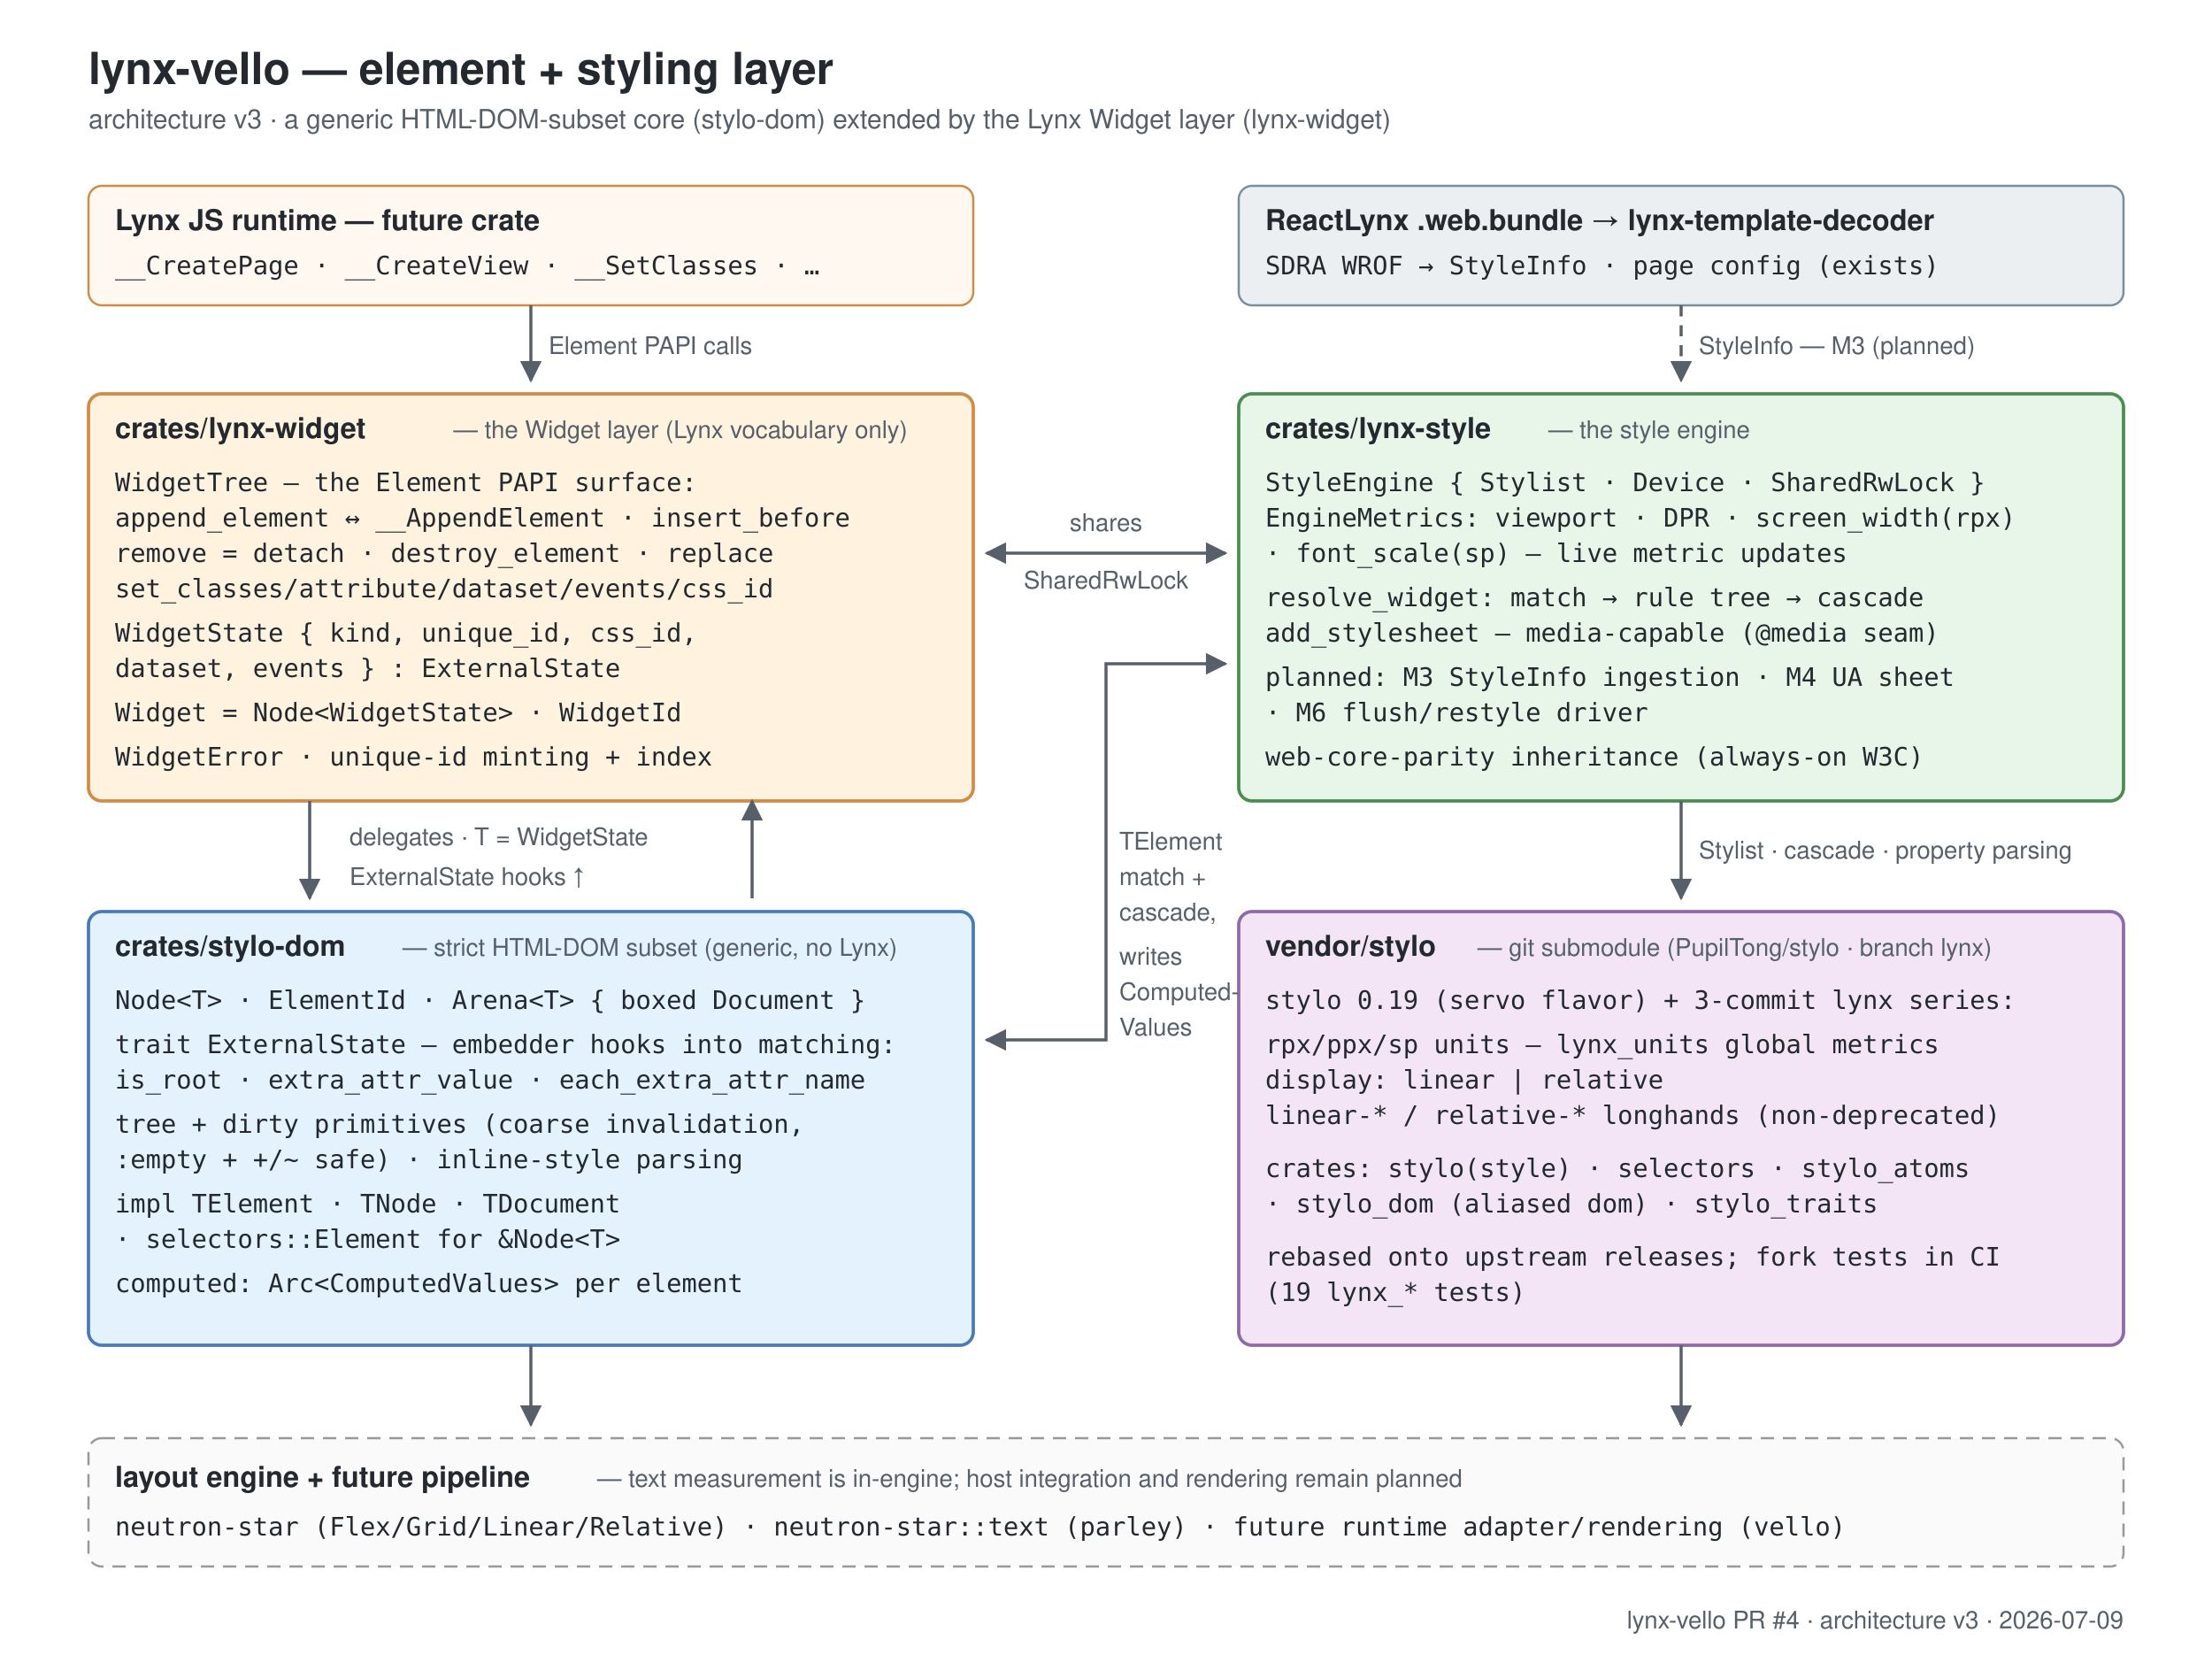
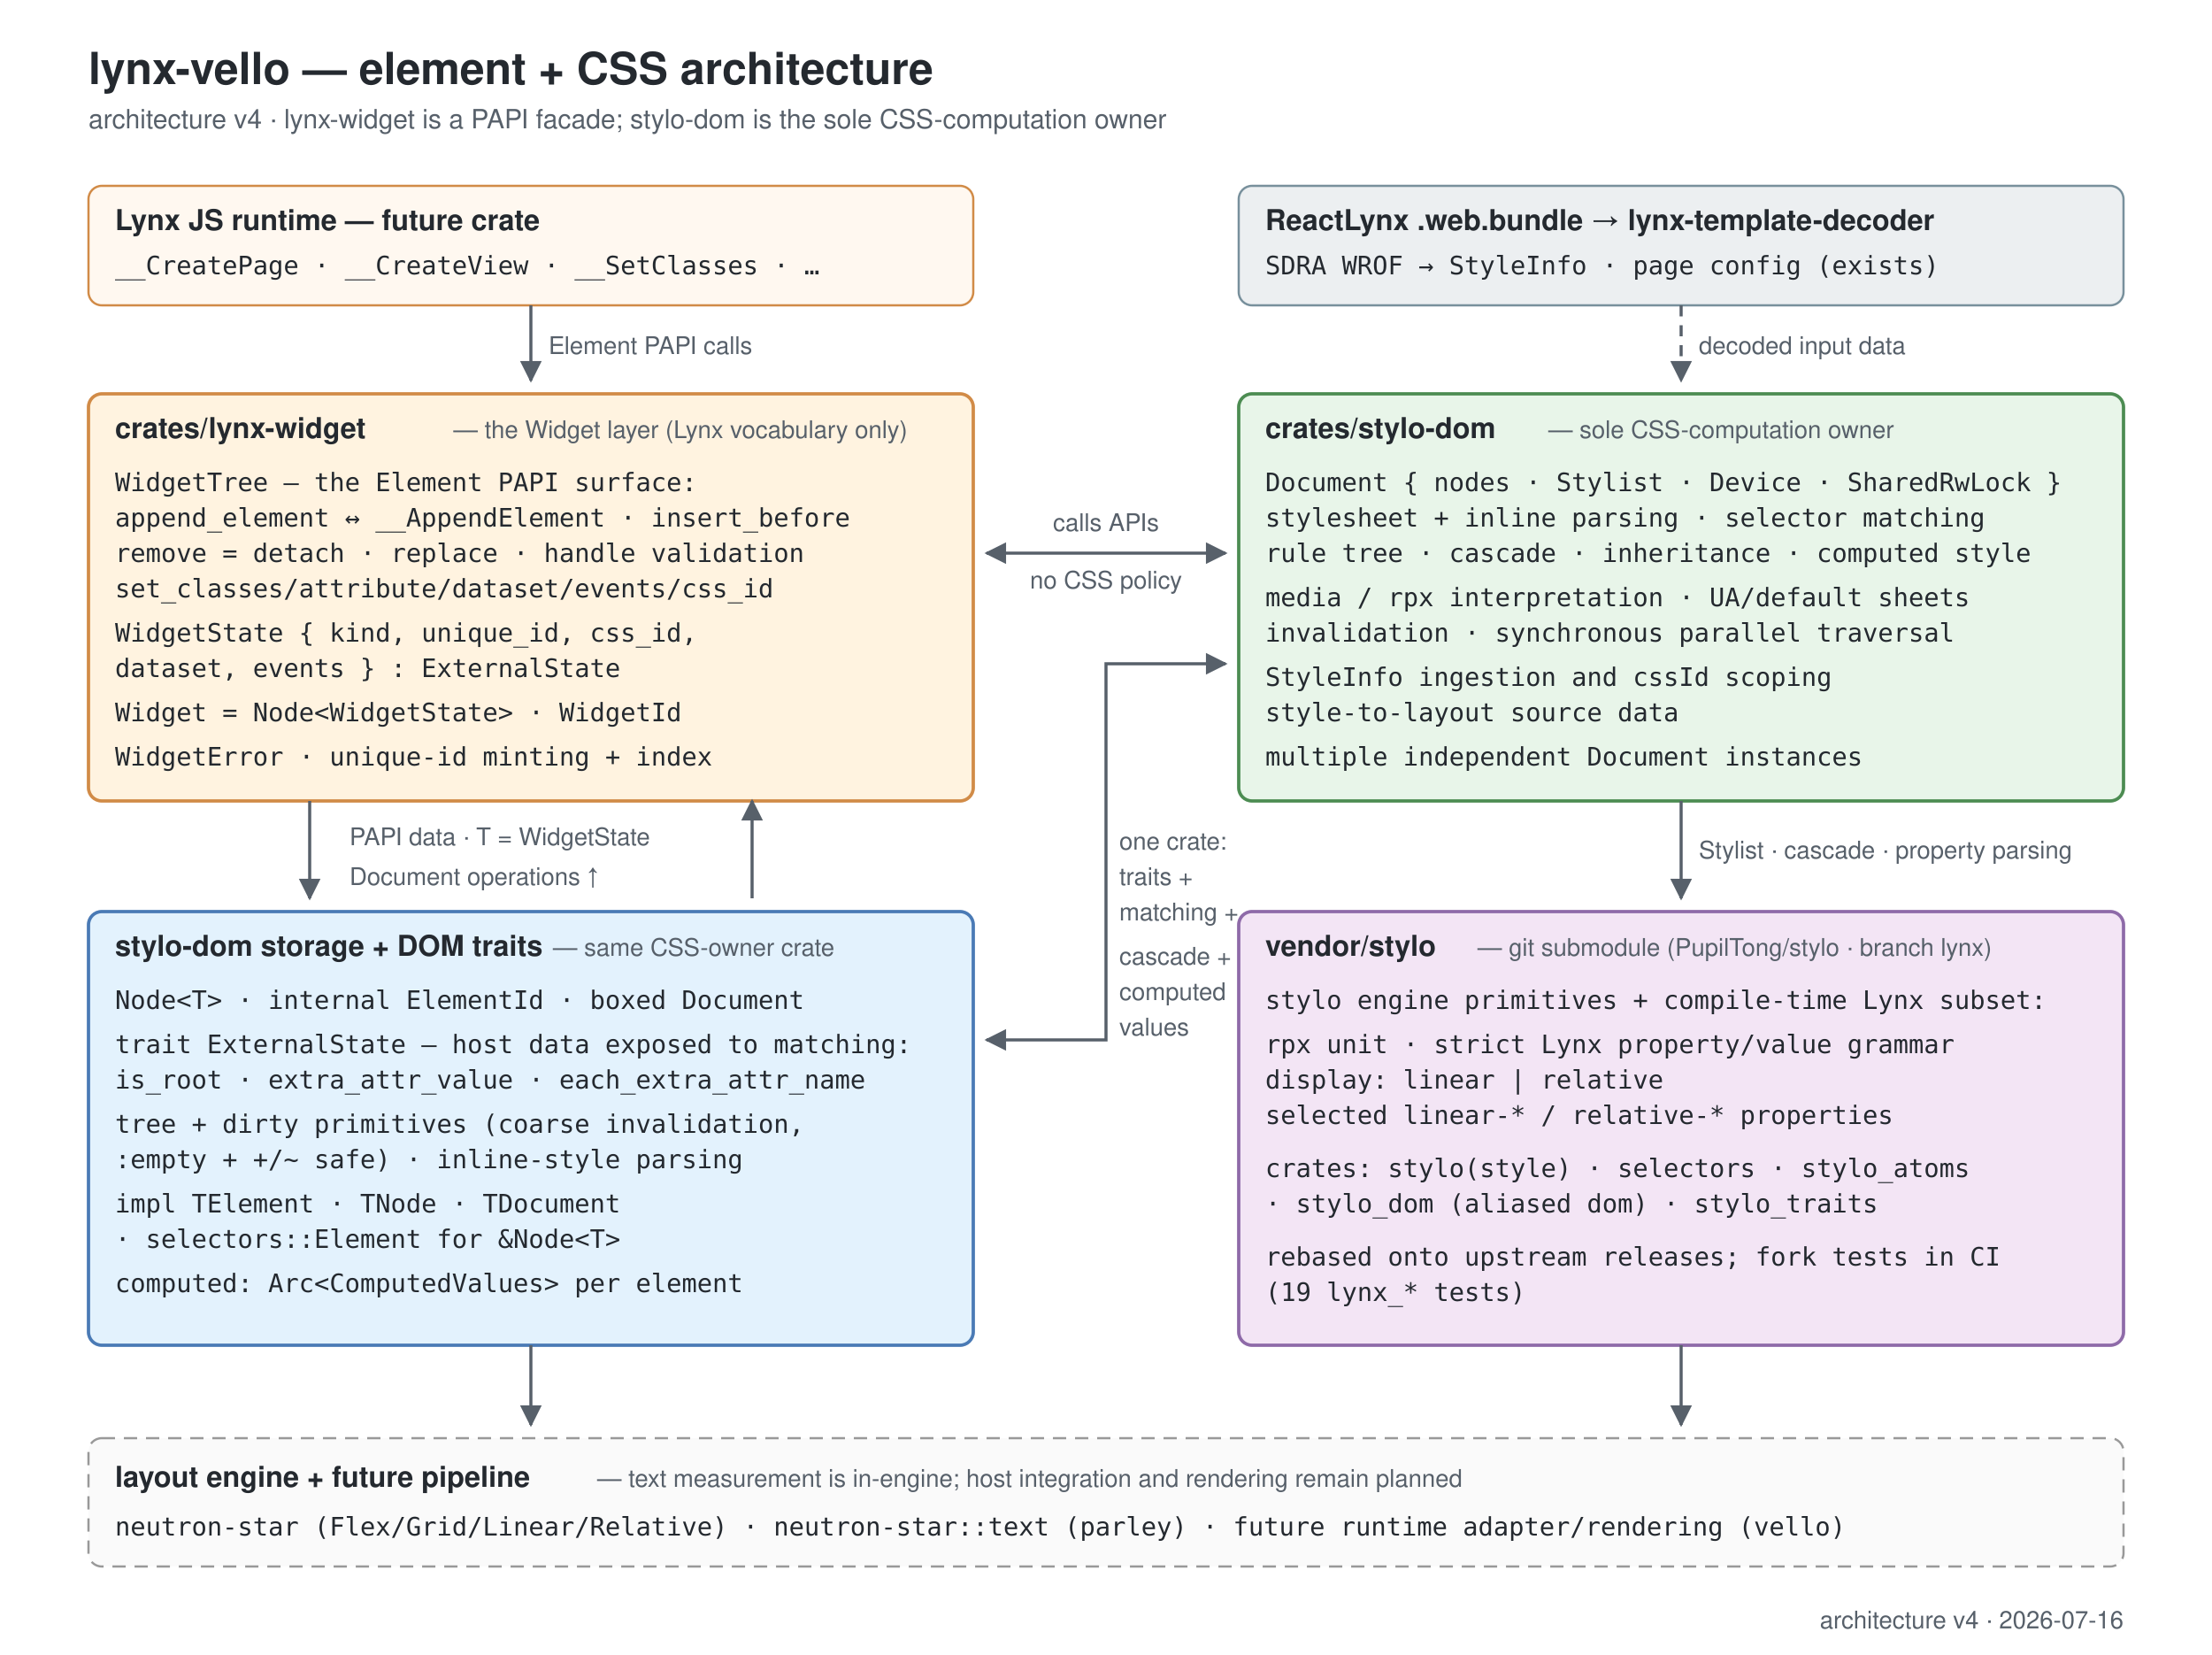
<svg xmlns="http://www.w3.org/2000/svg" viewBox="0 0 1000 748" font-family="-apple-system, 'Segoe UI', Helvetica, Arial, sans-serif">
  <defs>
    <marker id="arr" viewBox="0 0 10 10" refX="9" refY="5" markerWidth="7" markerHeight="7" orient="auto-start-reverse">
      <path d="M 0 0 L 10 5 L 0 10 z" fill="#57606a" />
    </marker>
  </defs>
  <style>
    .h1 { font-size: 20px; font-weight: 700; fill: #24292f; }
    .h2 { font-size: 12px; fill: #57606a; }
    .bh { font-size: 13px; font-weight: 700; fill: #24292f; }
    .bs { font-size: 11px; fill: #57606a; }
    .ln { font-size: 11.5px; fill: #24292f; font-family: ui-monospace, SFMono-Regular, Menlo, Consolas, monospace; }
    .lb { font-size: 11px; fill: #57606a; }
    .ar { stroke: #57606a; stroke-width: 1.4; fill: none; }
  </style>
  <rect x="0" y="0" width="1000" height="748" fill="#ffffff" />
-   <text x="40" y="38" class="h1">lynx-vello — element + styling layer</text>
-   <text x="40" y="58" class="h2">architecture v3 · a generic HTML-DOM-subset core (stylo-dom) extended by the Lynx Widget layer (lynx-widget)</text>
+   <text x="40" y="38" class="h1">lynx-vello — element + CSS architecture</text>
+   <text x="40" y="58" class="h2">architecture v4 · lynx-widget is a PAPI facade; stylo-dom is the sole CSS-computation owner</text>
  <rect x="40" y="84" width="400" height="54" rx="6" fill="#fff8f0" stroke="#d18b47" />
  <text x="52" y="104" class="bh">Lynx JS runtime — future crate</text>
  <text x="52" y="124" class="ln">__CreatePage · __CreateView · __SetClasses · …</text>
  <rect x="560" y="84" width="400" height="54" rx="6" fill="#eceff1" stroke="#78909c" />
  <text x="572" y="104" class="bh">ReactLynx .web.bundle → lynx-template-decoder</text>
  <text x="572" y="124" class="ln">SDRA WROF → StyleInfo · page config (exists)</text>
  <path class="ar" d="M240,138 V172" marker-end="url(#arr)" />
  <text x="248" y="160" class="lb">Element PAPI calls</text>
  <path class="ar" d="M760,138 V172" marker-end="url(#arr)" stroke-dasharray="5 4" />
-   <text x="768" y="160" class="lb">StyleInfo — M3 (planned)</text>
+   <text x="768" y="160" class="lb">decoded input data</text>
  <rect x="40" y="178" width="400" height="184" rx="6" fill="#fff3e0" stroke="#d18b47" stroke-width="1.5" />
  <text x="52" y="198" class="bh">crates/lynx-widget</text>
  <text x="205" y="198" class="bs">— the Widget layer (Lynx vocabulary only)</text>
  <text x="52" y="222" class="ln">WidgetTree — the Element PAPI surface:</text>
  <text x="52" y="238" class="ln">  append_element ↔ __AppendElement · insert_before</text>
-   <text x="52" y="254" class="ln">  remove = detach · destroy_element · replace</text>
+   <text x="52" y="254" class="ln">  remove = detach · replace · handle validation</text>
  <text x="52" y="270" class="ln">  set_classes/attribute/dataset/events/css_id</text>
  <text x="52" y="290" class="ln">WidgetState { kind, unique_id, css_id,</text>
  <text x="52" y="306" class="ln">  dataset, events } : ExternalState</text>
  <text x="52" y="326" class="ln">Widget = Node&lt;WidgetState&gt; · WidgetId</text>
  <text x="52" y="346" class="ln">WidgetError · unique-id minting + index</text>
  <rect x="560" y="178" width="400" height="184" rx="6" fill="#e8f5e9" stroke="#4c8c52" stroke-width="1.5" />
-   <text x="572" y="198" class="bh">crates/lynx-style</text>
-   <text x="700" y="198" class="bs">— the style engine</text>
-   <text x="572" y="222" class="ln">StyleEngine { Stylist · Device · SharedRwLock }</text>
-   <text x="572" y="238" class="ln">EngineMetrics: viewport · DPR · screen_width(rpx)</text>
-   <text x="572" y="254" class="ln">  · font_scale(sp) — live metric updates</text>
-   <text x="572" y="274" class="ln">resolve_widget: match → rule tree → cascade</text>
-   <text x="572" y="290" class="ln">add_stylesheet — media-capable (@media seam)</text>
-   <text x="572" y="310" class="ln">planned: M3 StyleInfo ingestion · M4 UA sheet</text>
-   <text x="572" y="326" class="ln">  · M6 flush/restyle driver</text>
-   <text x="572" y="346" class="ln">web-core-parity inheritance (always-on W3C)</text>
+   <text x="572" y="198" class="bh">crates/stylo-dom</text>
+   <text x="700" y="198" class="bs">— sole CSS-computation owner</text>
+   <text x="572" y="222" class="ln">Document { nodes · Stylist · Device · SharedRwLock }</text>
+   <text x="572" y="238" class="ln">stylesheet + inline parsing · selector matching</text>
+   <text x="572" y="254" class="ln">rule tree · cascade · inheritance · computed style</text>
+   <text x="572" y="274" class="ln">media / rpx interpretation · UA/default sheets</text>
+   <text x="572" y="290" class="ln">invalidation · synchronous parallel traversal</text>
+   <text x="572" y="310" class="ln">StyleInfo ingestion and cssId scoping</text>
+   <text x="572" y="326" class="ln">style-to-layout source data</text>
+   <text x="572" y="346" class="ln">multiple independent Document instances</text>
  <path class="ar" d="M446,250 H554" marker-end="url(#arr)" marker-start="url(#arr)" />
-   <text x="500" y="240" class="lb" text-anchor="middle">shares</text>
-   <text x="500" y="266" class="lb" text-anchor="middle">SharedRwLock</text>
+   <text x="500" y="240" class="lb" text-anchor="middle">calls APIs</text>
+   <text x="500" y="266" class="lb" text-anchor="middle">no CSS policy</text>
  <path class="ar" d="M140,362 V406" marker-end="url(#arr)" />
  <path class="ar" d="M340,406 V362" marker-end="url(#arr)" />
-   <text x="158" y="382" class="lb">delegates · T = WidgetState</text>
-   <text x="158" y="400" class="lb">ExternalState hooks ↑</text>
+   <text x="158" y="382" class="lb">PAPI data · T = WidgetState</text>
+   <text x="158" y="400" class="lb">Document operations ↑</text>
  <path class="ar" d="M760,362 V406" marker-end="url(#arr)" />
  <text x="768" y="388" class="lb">Stylist · cascade · property parsing</text>
  <rect x="40" y="412" width="400" height="196" rx="6" fill="#e3f2fd" stroke="#4a7ab5" stroke-width="1.5" />
-   <text x="52" y="432" class="bh">crates/stylo-dom</text>
-   <text x="182" y="432" class="bs">— strict HTML-DOM subset (generic, no Lynx)</text>
-   <text x="52" y="456" class="ln">Node&lt;T&gt; · ElementId · Arena&lt;T&gt; { boxed Document }</text>
-   <text x="52" y="476" class="ln">trait ExternalState — embedder hooks into matching:</text>
+   <text x="52" y="432" class="bh">stylo-dom storage + DOM traits</text>
+   <text x="250" y="432" class="bs">— same CSS-owner crate</text>
+   <text x="52" y="456" class="ln">Node&lt;T&gt; · internal ElementId · boxed Document</text>
+   <text x="52" y="476" class="ln">trait ExternalState — host data exposed to matching:</text>
  <text x="52" y="492" class="ln">  is_root · extra_attr_value · each_extra_attr_name</text>
  <text x="52" y="512" class="ln">tree + dirty primitives (coarse invalidation,</text>
  <text x="52" y="528" class="ln">  :empty + +/~ safe) · inline-style parsing</text>
  <text x="52" y="548" class="ln">impl TElement · TNode · TDocument</text>
  <text x="52" y="564" class="ln">  · selectors::Element for &amp;Node&lt;T&gt;</text>
  <text x="52" y="584" class="ln">computed: Arc&lt;ComputedValues&gt; per element</text>
  <rect x="560" y="412" width="400" height="196" rx="6" fill="#f3e5f5" stroke="#8e6aa8" stroke-width="1.5" />
  <text x="572" y="432" class="bh">vendor/stylo</text>
  <text x="668" y="432" class="bs">— git submodule (PupilTong/stylo · branch lynx)</text>
-   <text x="572" y="456" class="ln">stylo 0.19 (servo flavor) + 3-commit lynx series:</text>
-   <text x="572" y="476" class="ln">  rpx/ppx/sp units — lynx_units global metrics</text>
+   <text x="572" y="456" class="ln">stylo engine primitives + compile-time Lynx subset:</text>
+   <text x="572" y="476" class="ln">  rpx unit · strict Lynx property/value grammar</text>
  <text x="572" y="492" class="ln">  display: linear | relative</text>
-   <text x="572" y="508" class="ln">  linear-* / relative-* longhands (non-deprecated)</text>
+   <text x="572" y="508" class="ln">  selected linear-* / relative-* properties</text>
  <text x="572" y="532" class="ln">crates: stylo(style) · selectors · stylo_atoms</text>
  <text x="572" y="548" class="ln">  · stylo_dom (aliased dom) · stylo_traits</text>
  <text x="572" y="572" class="ln">rebased onto upstream releases; fork tests in CI</text>
  <text x="572" y="588" class="ln">(19 lynx_* tests)</text>
  <path class="ar" d="M446,470 H500 V300 H554" marker-end="url(#arr)" marker-start="url(#arr)" />
-   <text x="506" y="384" class="lb">TElement</text>
-   <text x="506" y="400" class="lb">match +</text>
-   <text x="506" y="416" class="lb">cascade,</text>
-   <text x="506" y="436" class="lb">writes</text>
-   <text x="506" y="452" class="lb">Computed-</text>
-   <text x="506" y="468" class="lb">Values</text>
+   <text x="506" y="384" class="lb">one crate:</text>
+   <text x="506" y="400" class="lb">traits +</text>
+   <text x="506" y="416" class="lb">matching +</text>
+   <text x="506" y="436" class="lb">cascade +</text>
+   <text x="506" y="452" class="lb">computed</text>
+   <text x="506" y="468" class="lb">values</text>
  <path class="ar" d="M240,608 V644" marker-end="url(#arr)" />
  <path class="ar" d="M760,608 V644" marker-end="url(#arr)" />
  <rect x="40" y="650" width="920" height="58" rx="6" fill="#fafafa" stroke="#999999" stroke-dasharray="6 4" />
  <text x="52" y="672" class="bh">layout engine + future pipeline</text>
  <text x="270" y="672" class="bs">— text measurement is in-engine; host integration and rendering remain planned</text>
  <text x="52" y="694" class="ln">neutron-star (Flex/Grid/Linear/Relative) · neutron-star::text (parley) · future runtime adapter/rendering (vello)</text>
-   <text x="960" y="736" class="lb" text-anchor="end">lynx-vello PR #4 · architecture v3 · 2026-07-09</text>
+   <text x="960" y="736" class="lb" text-anchor="end">architecture v4 · 2026-07-16</text>
</svg>
